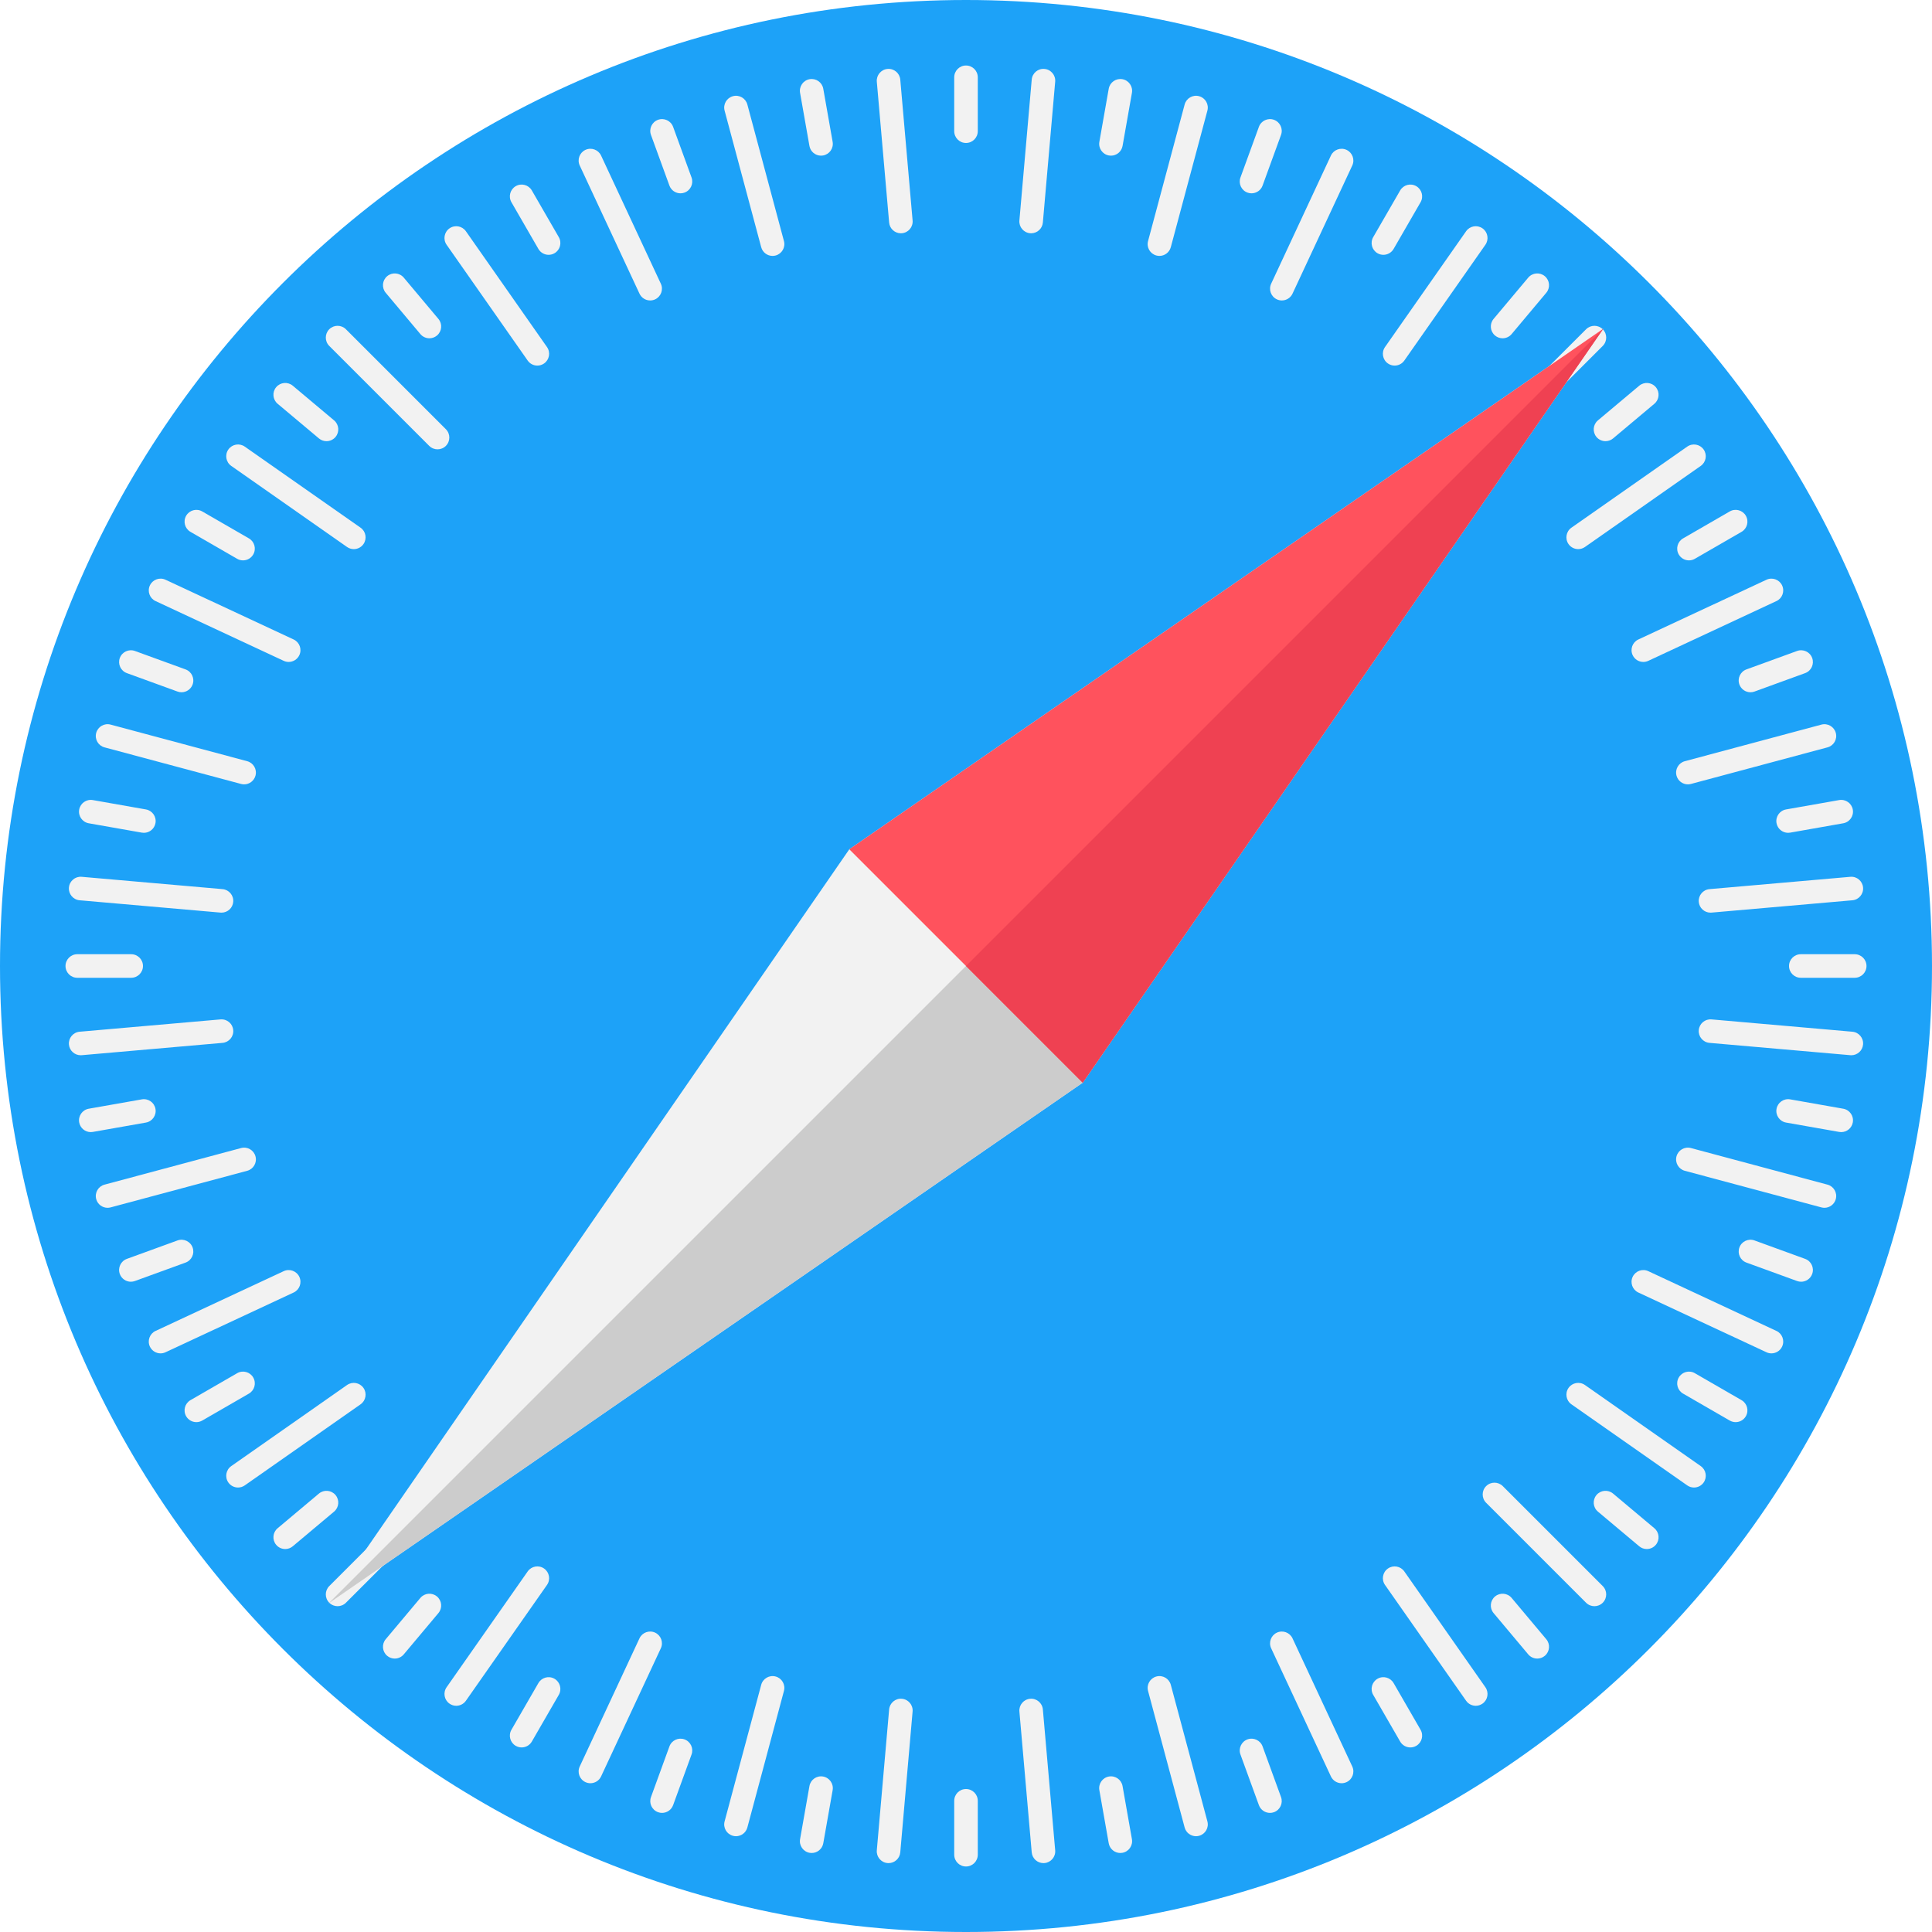
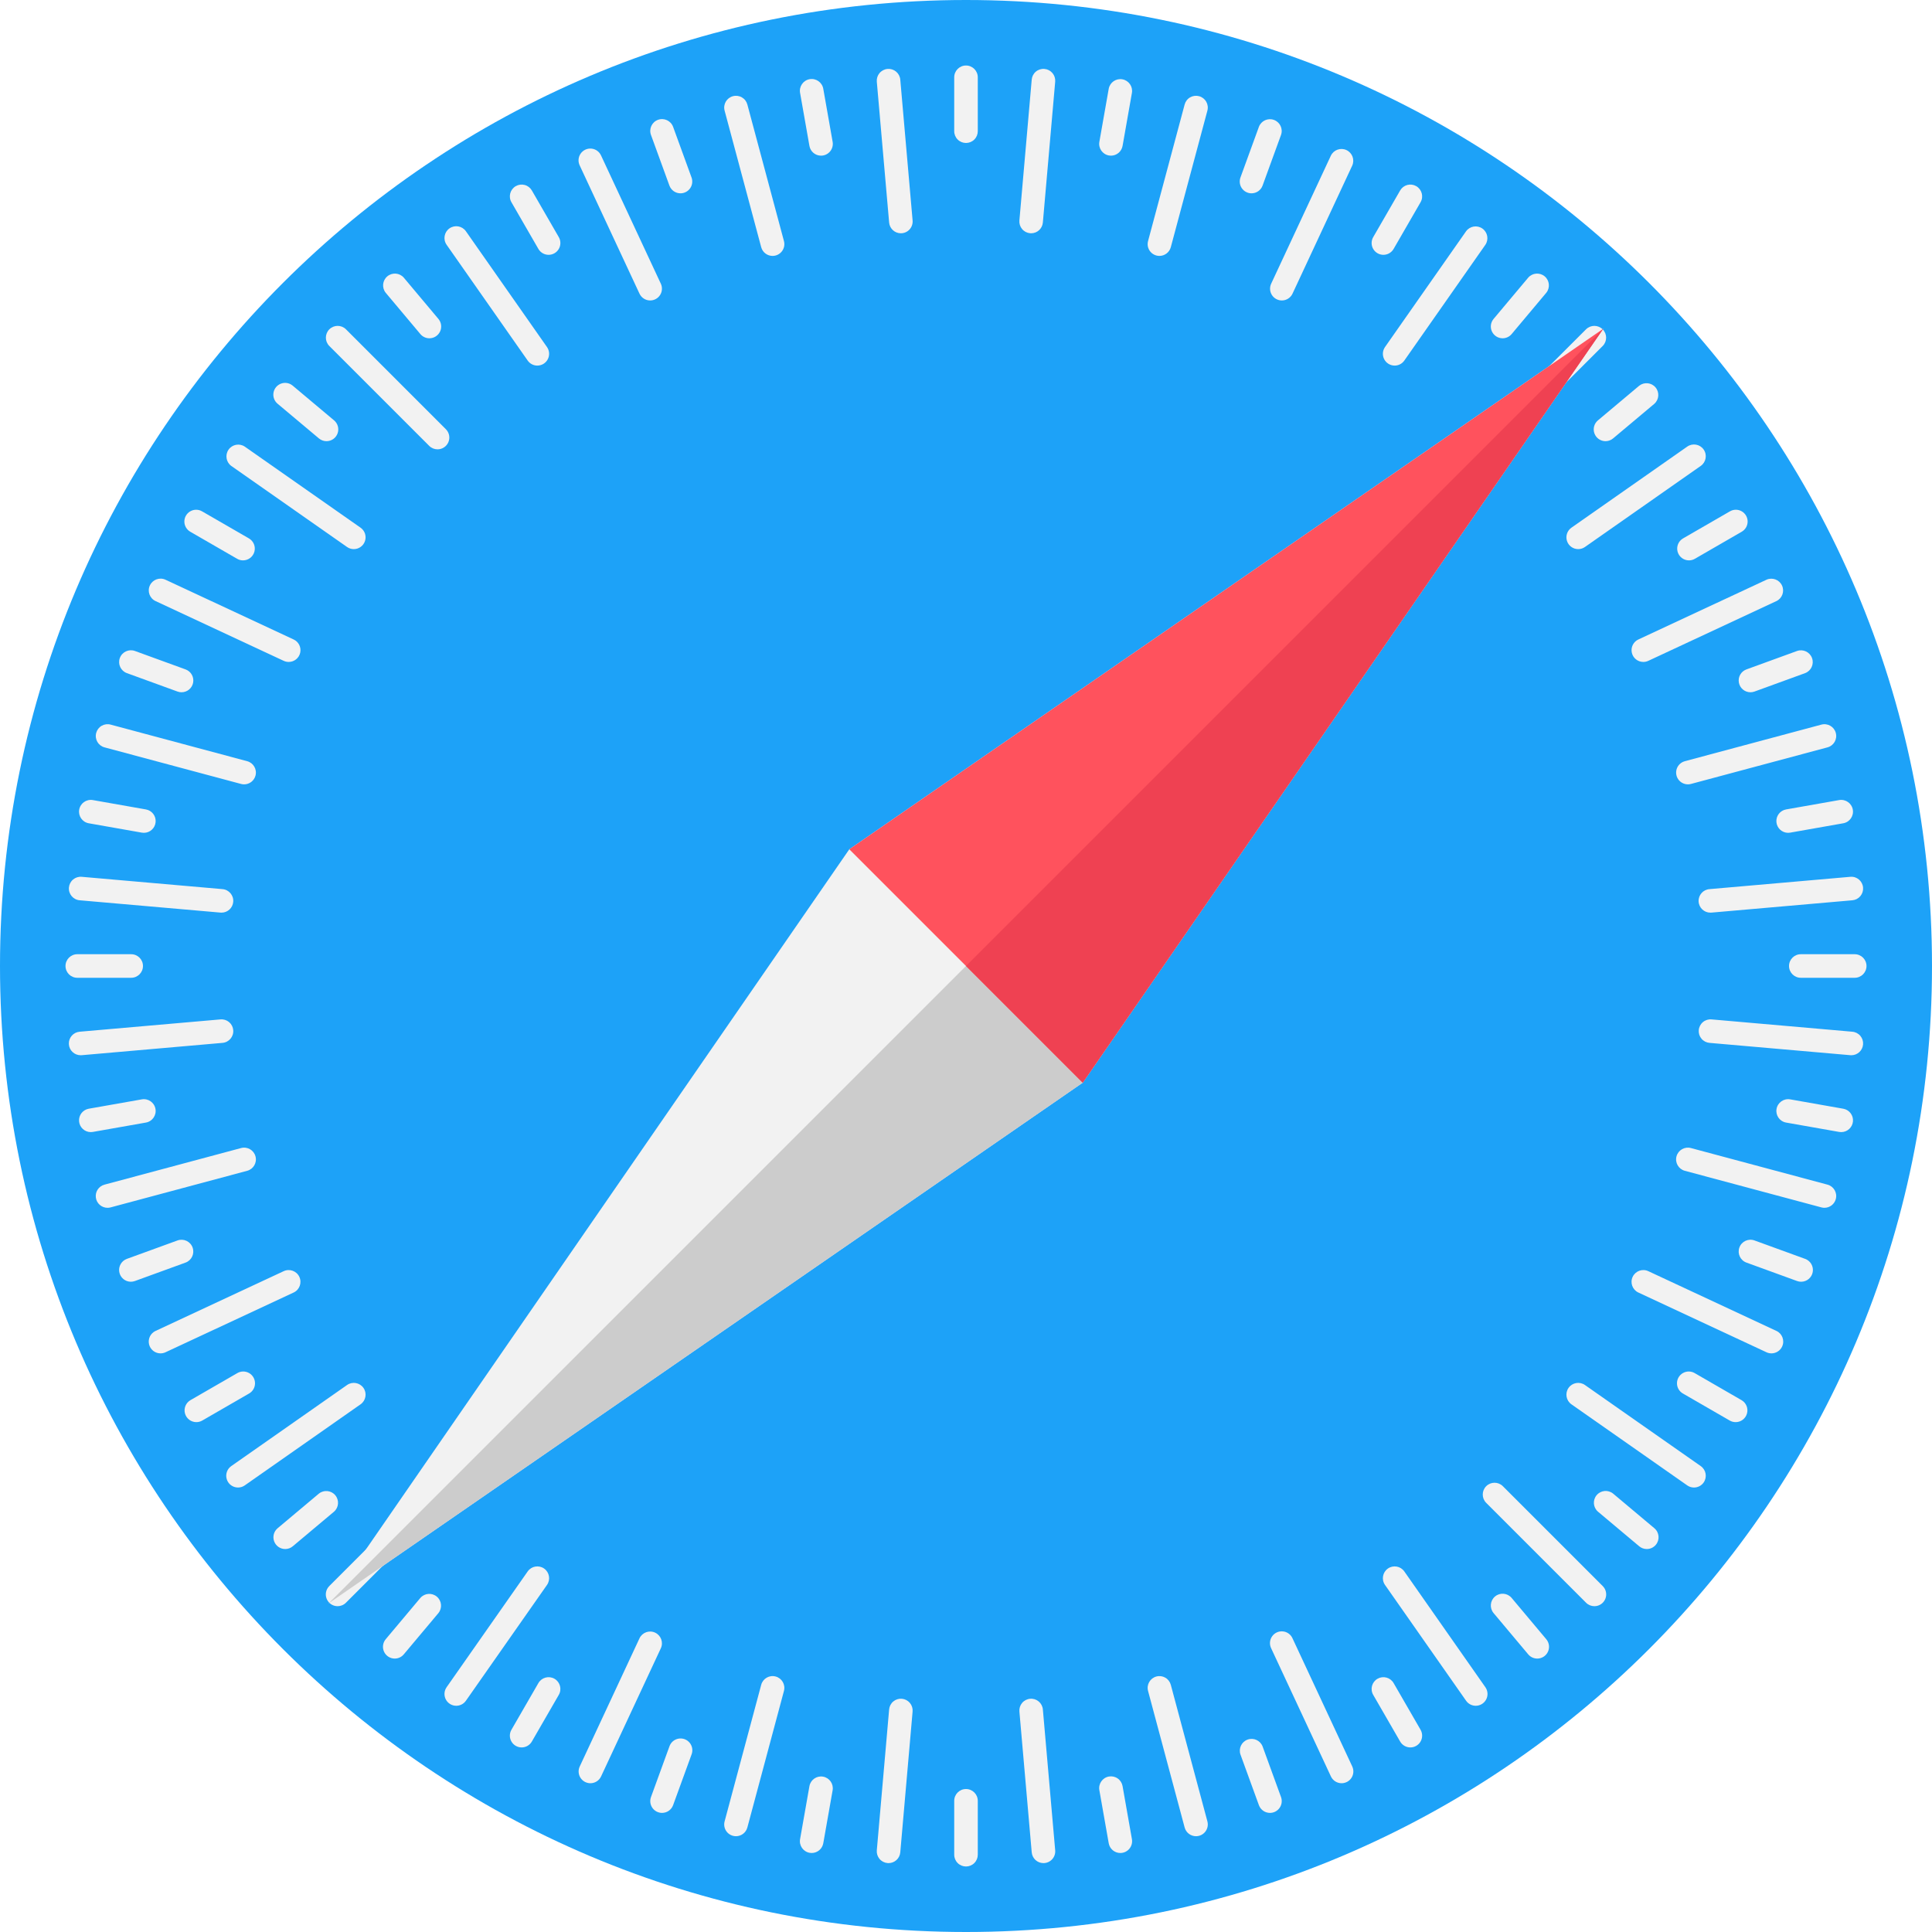
- <svg xmlns="http://www.w3.org/2000/svg" version="1.1" id="Capa_1" x="0px" y="0px" viewBox="0 0 512 512" style="enable-background:new 0 0 512 512;" xml:space="preserve">
-   <circle style="fill:#1DA2F8;" cx="256" cy="256" r="256" />
-   <g>
-     <path style="fill:#F2F2F2;" d="M256,37.89c-1.724,0-3.122-1.398-3.122-3.122V20.482c0-1.724,1.398-3.122,3.122-3.122   s3.122,1.398,3.122,3.122v14.286C259.122,36.492,257.724,37.89,256,37.89z" />
-     <path style="fill:#F2F2F2;" d="M256,494.64c-1.724,0-3.122-1.398-3.122-3.122v-14.286c0-1.724,1.398-3.122,3.122-3.122   s3.122,1.398,3.122,3.122v14.286C259.122,493.242,257.724,494.64,256,494.64z" />
-     <path style="fill:#F2F2F2;" d="M217.58,41.252c-1.488,0-2.805-1.066-3.072-2.581l-2.481-14.069   c-0.299-1.698,0.835-3.318,2.532-3.616c1.703-0.296,3.319,0.835,3.617,2.533l2.481,14.069c0.299,1.698-0.835,3.318-2.532,3.616   C217.941,41.235,217.76,41.252,217.58,41.252z" />
-     <path style="fill:#F2F2F2;" d="M296.894,491.063c-1.488,0-2.805-1.066-3.072-2.581l-2.481-14.069   c-0.299-1.698,0.835-3.318,2.532-3.616c1.703-0.3,3.319,0.834,3.617,2.533l2.481,14.068c0.299,1.698-0.835,3.318-2.532,3.616   C297.255,491.047,297.074,491.063,296.894,491.063z" />
-     <path style="fill:#F2F2F2;" d="M180.334,51.232c-1.275,0-2.472-0.788-2.933-2.055l-4.887-13.424   c-0.588-1.621,0.247-3.412,1.867-4.002c1.615-0.587,3.412,0.245,4,1.866l4.886,13.424c0.59,1.621-0.246,3.412-1.866,4.002   C181.049,51.171,180.689,51.232,180.334,51.232z" />
-     <path style="fill:#F2F2F2;" d="M336.552,480.437c-1.275,0-2.472-0.788-2.933-2.055l-4.886-13.424   c-0.59-1.621,0.246-3.412,1.866-4.002c1.615-0.589,3.412,0.245,4,1.866l4.887,13.424c0.588,1.621-0.247,3.412-1.867,4.002   C337.267,480.376,336.907,480.437,336.552,480.437z" />
-     <path style="fill:#F2F2F2;" d="M145.387,67.53c-1.079,0-2.128-0.56-2.707-1.562l-7.143-12.372   c-0.861-1.493-0.351-3.402,1.143-4.264c1.491-0.866,3.402-0.351,4.265,1.142l7.143,12.372c0.861,1.493,0.351,3.402-1.143,4.264   C146.455,67.395,145.917,67.53,145.387,67.53z" />
-     <path style="fill:#F2F2F2;" d="M373.762,463.087c-1.079,0-2.128-0.56-2.707-1.562l-7.143-12.372   c-0.861-1.493-0.351-3.402,1.143-4.264c1.491-0.866,3.401-0.351,4.265,1.142l7.143,12.372c0.861,1.493,0.351,3.402-1.143,4.264   C374.83,462.952,374.292,463.087,373.762,463.087z" />
-     <path style="fill:#F2F2F2;" d="M113.796,89.648c-0.89,0-1.776-0.379-2.393-1.115L102.22,77.59c-1.109-1.321-0.936-3.29,0.386-4.399   c1.319-1.107,3.289-0.936,4.398,0.385l9.183,10.943c1.109,1.321,0.936,3.29-0.386,4.399   C115.217,89.409,114.505,89.648,113.796,89.648z" />
-     <path style="fill:#F2F2F2;" d="M407.389,439.539c-0.89,0-1.776-0.379-2.393-1.115l-9.182-10.943   c-1.109-1.321-0.936-3.29,0.386-4.399c1.319-1.105,3.289-0.936,4.398,0.385l9.181,10.943c1.109,1.321,0.936,3.29-0.386,4.399   C408.81,439.3,408.097,439.539,407.389,439.539z" />
-     <path style="fill:#F2F2F2;" d="M86.525,116.917c-0.708,0-1.421-0.239-2.004-0.73l-10.943-9.183   c-1.322-1.109-1.494-3.077-0.386-4.399c1.109-1.322,3.079-1.492,4.398-0.385l10.943,9.183c1.322,1.109,1.494,3.077,0.386,4.399   C88.301,116.537,87.415,116.917,86.525,116.917z" />
-     <path style="fill:#F2F2F2;" d="M436.415,410.51c-0.708,0-1.421-0.239-2.006-0.73l-10.942-9.183   c-1.32-1.109-1.492-3.077-0.385-4.399c1.109-1.322,3.077-1.492,4.399-0.385l10.942,9.183c1.32,1.109,1.492,3.077,0.385,4.399   C438.19,410.131,437.305,410.51,436.415,410.51z" />
-     <path style="fill:#F2F2F2;" d="M64.404,148.506c-0.529,0-1.066-0.135-1.558-0.419l-12.372-7.143   c-1.494-0.862-2.004-2.771-1.143-4.264c0.863-1.492,2.767-2.007,4.265-1.142l12.372,7.143c1.494,0.862,2.004,2.771,1.143,4.264   C66.533,147.946,65.484,148.506,64.404,148.506z" />
-     <path style="fill:#F2F2F2;" d="M459.961,376.881c-0.529,0-1.067-0.135-1.558-0.419l-12.371-7.143   c-1.494-0.862-2.004-2.771-1.143-4.264s2.771-2.009,4.265-1.142l12.371,7.143c1.494,0.862,2.004,2.771,1.143,4.264   C462.088,376.321,461.04,376.881,459.961,376.881z" />
-     <path style="fill:#F2F2F2;" d="M48.11,183.457c-0.355,0-0.715-0.061-1.067-0.189l-13.425-4.886   c-1.621-0.59-2.456-2.381-1.866-4.002c0.588-1.621,2.384-2.453,4-1.866l13.425,4.886c1.621,0.59,2.456,2.381,1.866,4.002   C50.582,182.669,49.385,183.457,48.11,183.457z" />
-     <path style="fill:#F2F2F2;" d="M477.315,339.674c-0.355,0-0.715-0.061-1.069-0.189l-13.424-4.886   c-1.619-0.59-2.454-2.381-1.864-4.002c0.588-1.621,2.379-2.452,4.002-1.866l13.424,4.886c1.619,0.59,2.454,2.381,1.864,4.002   C479.787,338.888,478.588,339.674,477.315,339.674z" />
-     <path style="fill:#F2F2F2;" d="M38.131,220.706c-0.18,0-0.362-0.016-0.545-0.048l-14.069-2.481c-1.698-0.3-2.831-1.919-2.532-3.616   c0.299-1.697,1.911-2.83,3.617-2.533l14.069,2.481c1.698,0.3,2.831,1.919,2.532,3.616C40.936,219.64,39.619,220.706,38.131,220.706   z" />
-     <path style="fill:#F2F2F2;" d="M487.942,300.02c-0.18,0-0.362-0.016-0.545-0.048l-14.068-2.481c-1.698-0.3-2.831-1.919-2.532-3.616   s1.909-2.83,3.617-2.533l14.069,2.481c1.698,0.3,2.831,1.919,2.532,3.616C490.748,298.954,489.43,300.02,487.942,300.02z" />
-     <path style="fill:#F2F2F2;" d="M34.767,259.122H20.482c-1.724,0-3.122-1.398-3.122-3.122s1.398-3.122,3.122-3.122h14.285   c1.724,0,3.122,1.398,3.122,3.122S36.491,259.122,34.767,259.122z" />
-     <path style="fill:#F2F2F2;" d="M491.519,259.122h-14.287c-1.724,0-3.122-1.398-3.122-3.122s1.398-3.122,3.122-3.122h14.287   c1.724,0,3.122,1.398,3.122,3.122C494.641,257.724,493.243,259.122,491.519,259.122z" />
-     <path style="fill:#F2F2F2;" d="M24.057,300.02c-1.488,0-2.805-1.066-3.072-2.581c-0.299-1.697,0.834-3.318,2.532-3.616   l14.069-2.481c1.704-0.297,3.319,0.834,3.617,2.533c0.299,1.697-0.834,3.318-2.532,3.616l-14.069,2.481   C24.418,300.004,24.236,300.02,24.057,300.02z" />
-     <path style="fill:#F2F2F2;" d="M473.867,220.706c-1.488,0-2.805-1.066-3.072-2.581c-0.299-1.697,0.834-3.318,2.532-3.616   l14.069-2.481c1.701-0.297,3.319,0.834,3.617,2.533c0.299,1.697-0.834,3.318-2.532,3.616l-14.068,2.481   C474.229,220.69,474.047,220.706,473.867,220.706z" />
-     <path style="fill:#F2F2F2;" d="M34.684,339.674c-1.275,0-2.472-0.788-2.933-2.055c-0.59-1.621,0.246-3.412,1.866-4.002   l13.425-4.886c1.615-0.587,3.412,0.246,4,1.866c0.59,1.621-0.246,3.412-1.866,4.002l-13.425,4.886   C35.4,339.614,35.04,339.674,34.684,339.674z" />
-     <path style="fill:#F2F2F2;" d="M463.891,183.457c-1.275,0-2.472-0.788-2.933-2.055c-0.59-1.621,0.246-3.412,1.864-4.002   l13.424-4.886c1.624-0.587,3.413,0.246,4.002,1.866c0.59,1.621-0.246,3.412-1.864,4.002l-13.424,4.886   C464.605,183.396,464.246,183.457,463.891,183.457z" />
-     <path style="fill:#F2F2F2;" d="M52.038,376.881c-1.079,0-2.128-0.56-2.707-1.562c-0.861-1.493-0.351-3.402,1.143-4.264   l12.372-7.143c1.495-0.866,3.401-0.351,4.265,1.142c0.861,1.493,0.351,3.402-1.143,4.264l-12.372,7.143   C53.104,376.746,52.568,376.881,52.038,376.881z" />
-     <path style="fill:#F2F2F2;" d="M447.597,148.506c-1.079,0-2.128-0.56-2.707-1.562c-0.861-1.493-0.351-3.402,1.143-4.264   l12.371-7.143c1.491-0.865,3.401-0.35,4.265,1.142c0.861,1.493,0.351,3.402-1.143,4.264l-12.371,7.143   C448.664,148.371,448.125,148.506,447.597,148.506z" />
-     <path style="fill:#F2F2F2;" d="M75.584,410.51c-0.89,0-1.776-0.379-2.393-1.115c-1.109-1.321-0.936-3.29,0.386-4.399l10.943-9.183   c1.319-1.107,3.289-0.936,4.398,0.385s0.936,3.29-0.386,4.399l-10.943,9.183C77.005,410.271,76.293,410.51,75.584,410.51z" />
-     <path style="fill:#F2F2F2;" d="M425.476,116.917c-0.89,0-1.776-0.379-2.393-1.115c-1.109-1.321-0.936-3.289,0.385-4.399   l10.942-9.183c1.322-1.107,3.291-0.936,4.399,0.385c1.109,1.321,0.936,3.289-0.385,4.399l-10.942,9.183   C426.896,116.677,426.185,116.917,425.476,116.917z" />
-     <path style="fill:#F2F2F2;" d="M104.61,439.539c-0.708,0-1.421-0.239-2.004-0.73c-1.322-1.109-1.494-3.077-0.386-4.399   l9.183-10.943c1.11-1.321,3.08-1.492,4.398-0.385c1.322,1.109,1.494,3.077,0.386,4.399l-9.183,10.943   C106.386,439.16,105.5,439.539,104.61,439.539z" />
-     <path style="fill:#F2F2F2;" d="M398.204,89.648c-0.708,0-1.421-0.239-2.004-0.73c-1.322-1.109-1.494-3.077-0.386-4.399   l9.182-10.943c1.109-1.321,3.08-1.492,4.398-0.385c1.322,1.109,1.494,3.078,0.386,4.399l-9.181,10.943   C399.981,89.269,399.095,89.648,398.204,89.648z" />
-     <path style="fill:#F2F2F2;" d="M138.238,463.087c-0.529,0-1.066-0.135-1.558-0.419c-1.494-0.862-2.004-2.771-1.143-4.264   l7.143-12.372c0.863-1.493,2.767-2.008,4.265-1.142c1.494,0.862,2.004,2.771,1.143,4.264l-7.143,12.372   C140.366,462.527,139.317,463.087,138.238,463.087z" />
-     <path style="fill:#F2F2F2;" d="M366.613,67.53c-0.529,0-1.066-0.135-1.558-0.419c-1.494-0.862-2.004-2.771-1.143-4.264   l7.143-12.372c0.863-1.493,2.767-2.009,4.265-1.142c1.494,0.862,2.004,2.771,1.143,4.264l-7.143,12.372   C368.741,66.97,367.692,67.53,366.613,67.53z" />
-     <path style="fill:#F2F2F2;" d="M175.449,480.437c-0.355,0-0.715-0.061-1.067-0.189c-1.621-0.59-2.456-2.381-1.867-4.002   l4.887-13.424c0.59-1.622,2.382-2.456,4-1.866c1.621,0.59,2.456,2.381,1.866,4.002l-4.886,13.424   C177.921,479.65,176.723,480.437,175.449,480.437z" />
-     <path style="fill:#F2F2F2;" d="M331.666,51.232c-0.355,0-0.715-0.061-1.067-0.189c-1.621-0.59-2.456-2.381-1.866-4.002   l4.886-13.424c0.588-1.622,2.384-2.453,4-1.866c1.621,0.59,2.456,2.381,1.867,4.002l-4.887,13.424   C334.14,50.445,332.941,51.232,331.666,51.232z" />
-     <path style="fill:#F2F2F2;" d="M215.106,491.063c-0.18,0-0.362-0.016-0.545-0.048c-1.697-0.3-2.831-1.918-2.532-3.616l2.481-14.068   c0.299-1.698,1.911-2.832,3.617-2.533c1.697,0.3,2.831,1.918,2.532,3.616l-2.481,14.069   C217.91,489.996,216.594,491.063,215.106,491.063z" />
-     <path style="fill:#F2F2F2;" d="M294.42,41.252c-0.18,0-0.362-0.016-0.545-0.048c-1.697-0.3-2.831-1.918-2.532-3.616l2.481-14.069   c0.299-1.697,1.911-2.827,3.617-2.533c1.697,0.3,2.831,1.918,2.532,3.616l-2.481,14.069   C297.224,40.185,295.908,41.252,294.42,41.252z" />
-     <path style="fill:#F2F2F2;" d="M238.735,61.821c-1.602,0-2.965-1.225-3.106-2.849l-3.265-37.321   c-0.15-1.718,1.12-3.232,2.838-3.382c1.72-0.157,3.232,1.121,3.381,2.838l3.265,37.321c0.15,1.718-1.12,3.232-2.838,3.382   C238.918,61.817,238.825,61.821,238.735,61.821z" />
-     <path style="fill:#F2F2F2;" d="M276.523,493.744c-1.602,0-2.965-1.225-3.106-2.849l-3.265-37.321   c-0.15-1.718,1.12-3.232,2.838-3.382c1.73-0.157,3.23,1.121,3.381,2.838l3.265,37.321c0.15,1.718-1.12,3.232-2.838,3.382   C276.706,493.739,276.613,493.744,276.523,493.744z" />
-     <path style="fill:#F2F2F2;" d="M204.738,67.817c-1.379,0-2.64-0.92-3.013-2.314l-9.697-36.187   c-0.446-1.666,0.541-3.377,2.207-3.823c1.665-0.455,3.378,0.542,3.823,2.207l9.697,36.187c0.446,1.666-0.541,3.377-2.207,3.823   C205.278,67.783,205.005,67.817,204.738,67.817z" />
-     <path style="fill:#F2F2F2;" d="M316.955,486.615c-1.379,0-2.64-0.92-3.013-2.314l-9.696-36.187   c-0.446-1.666,0.541-3.377,2.207-3.823c1.671-0.452,3.376,0.542,3.823,2.207l9.696,36.187c0.446,1.666-0.541,3.377-2.207,3.823   C317.492,486.581,317.222,486.615,316.955,486.615z" />
-     <path style="fill:#F2F2F2;" d="M172.301,79.624c-1.176,0-2.302-0.668-2.831-1.803l-15.833-33.954   c-0.728-1.562-0.053-3.42,1.509-4.148c1.561-0.728,3.422-0.053,4.149,1.51l15.833,33.954c0.728,1.562,0.053,3.42-1.509,4.148   C173.193,79.53,172.743,79.624,172.301,79.624z" />
-     <path style="fill:#F2F2F2;" d="M355.536,472.574c-1.176,0-2.302-0.668-2.831-1.803l-15.832-33.954   c-0.728-1.562-0.053-3.42,1.509-4.148s3.422-0.052,4.149,1.51l15.832,33.954c0.728,1.562,0.053,3.42-1.509,4.148   C356.427,472.48,355.978,472.574,355.536,472.574z" />
-     <path style="fill:#F2F2F2;" d="M142.404,96.885c-0.984,0-1.953-0.464-2.561-1.331l-21.489-30.689   c-0.987-1.413-0.645-3.359,0.767-4.348c1.418-0.991,3.361-0.644,4.349,0.767l21.489,30.689c0.987,1.413,0.645,3.359-0.767,4.348   C143.646,96.702,143.021,96.885,142.404,96.885z" />
-     <path style="fill:#F2F2F2;" d="M391.091,452.047c-0.984,0-1.953-0.464-2.561-1.331l-21.488-30.689   c-0.987-1.413-0.645-3.359,0.767-4.348c1.418-0.991,3.361-0.644,4.349,0.767l21.487,30.689c0.987,1.413,0.645,3.359-0.767,4.348   C392.333,451.864,391.707,452.047,391.091,452.047z" />
-     <path style="fill:#F2F2F2;" d="M115.954,119.077c-0.798,0-1.598-0.305-2.207-0.914L87.256,91.671c-1.219-1.218-1.219-3.196,0-4.415   s3.195-1.219,4.415,0l26.491,26.491c1.219,1.218,1.219,3.196,0,4.415C117.552,118.771,116.754,119.077,115.954,119.077z" />
-     <path style="fill:#F2F2F2;" d="M422.537,425.658c-0.798,0-1.598-0.305-2.207-0.914l-26.491-26.491   c-1.219-1.218-1.219-3.196,0-4.415s3.195-1.219,4.415,0l26.491,26.491c1.219,1.218,1.219,3.196,0,4.415   C424.135,425.353,423.336,425.658,422.537,425.658z" />
-     <path style="fill:#F2F2F2;" d="M93.76,145.523c-0.618,0-1.242-0.183-1.788-0.565L61.284,123.47   c-1.412-0.988-1.754-2.935-0.767-4.348c0.991-1.413,2.934-1.756,4.349-0.767l30.688,21.487c1.412,0.988,1.754,2.935,0.767,4.348   C95.713,145.058,94.744,145.523,93.76,145.523z" />
-     <path style="fill:#F2F2F2;" d="M448.923,394.21c-0.618,0-1.242-0.183-1.788-0.565l-30.689-21.487   c-1.412-0.988-1.754-2.935-0.767-4.348c0.991-1.411,2.933-1.756,4.349-0.767l30.689,21.488c1.412,0.988,1.754,2.935,0.767,4.348   C450.876,393.745,449.907,394.21,448.923,394.21z" />
-     <path style="fill:#F2F2F2;" d="M76.5,175.421c-0.442,0-0.89-0.094-1.317-0.294L41.23,159.295c-1.564-0.728-2.239-2.586-1.511-4.148   c0.728-1.562,2.587-2.237,4.148-1.51l33.954,15.832c1.564,0.728,2.239,2.586,1.511,4.148   C78.802,174.753,77.676,175.421,76.5,175.421z" />
-     <path style="fill:#F2F2F2;" d="M469.45,358.657c-0.442,0-0.891-0.094-1.319-0.294l-33.953-15.832   c-1.562-0.728-2.238-2.586-1.509-4.148s2.588-2.238,4.149-1.51l33.953,15.832c1.562,0.728,2.238,2.586,1.509,4.148   C471.752,357.989,470.625,358.657,469.45,358.657z" />
-     <path style="fill:#F2F2F2;" d="M64.696,207.863c-0.266,0-0.538-0.034-0.81-0.108l-36.188-9.696   c-1.667-0.446-2.654-2.158-2.207-3.823c0.445-1.665,2.154-2.658,3.823-2.207l36.188,9.696c1.667,0.446,2.654,2.158,2.207,3.823   C67.335,206.942,66.073,207.863,64.696,207.863z" />
-     <path style="fill:#F2F2F2;" d="M483.494,320.079c-0.266,0-0.538-0.034-0.81-0.108l-36.188-9.697   c-1.667-0.446-2.654-2.158-2.207-3.823c0.445-1.665,2.154-2.656,3.823-2.207l36.188,9.697c1.667,0.446,2.654,2.158,2.207,3.823   C486.135,319.16,484.872,320.079,483.494,320.079z" />
-     <path style="fill:#F2F2F2;" d="M58.701,241.86c-0.092,0-0.183-0.004-0.276-0.013l-37.321-3.265   c-1.717-0.15-2.987-1.663-2.837-3.382c0.149-1.718,1.668-2.993,3.382-2.838l37.321,3.265c1.717,0.15,2.987,1.663,2.837,3.382   C61.667,240.635,60.304,241.86,58.701,241.86z" />
-     <path style="fill:#F2F2F2;" d="M490.626,279.649c-0.09,0-0.183-0.004-0.275-0.013l-37.322-3.265   c-1.718-0.15-2.989-1.663-2.838-3.382c0.15-1.717,1.651-2.989,3.381-2.838l37.322,3.265c1.718,0.15,2.989,1.663,2.838,3.382   C493.59,278.425,492.227,279.649,490.626,279.649z" />
-     <path style="fill:#F2F2F2;" d="M21.375,279.649c-1.602,0-2.965-1.225-3.106-2.849c-0.15-1.718,1.12-3.232,2.837-3.382l37.321-3.265   c1.745-0.15,3.233,1.122,3.382,2.838c0.15,1.718-1.12,3.232-2.837,3.382l-37.321,3.265   C21.558,279.645,21.465,279.649,21.375,279.649z" />
-     <path style="fill:#F2F2F2;" d="M453.298,241.86c-1.602,0-2.965-1.225-3.106-2.849c-0.15-1.718,1.12-3.232,2.838-3.382l37.322-3.265   c1.728-0.162,3.23,1.122,3.381,2.838c0.15,1.718-1.12,3.232-2.838,3.382l-37.322,3.265   C453.48,241.856,453.387,241.86,453.298,241.86z" />
-     <path style="fill:#F2F2F2;" d="M28.505,320.079c-1.379,0-2.64-0.919-3.013-2.314c-0.446-1.666,0.541-3.377,2.207-3.823   l36.188-9.697c1.661-0.453,3.376,0.542,3.823,2.207c0.446,1.666-0.541,3.377-2.207,3.823l-36.188,9.697   C29.045,320.045,28.771,320.079,28.505,320.079z" />
-     <path style="fill:#F2F2F2;" d="M447.304,207.863c-1.379,0-2.64-0.92-3.013-2.314c-0.446-1.666,0.541-3.377,2.207-3.823   l36.188-9.696c1.664-0.451,3.376,0.542,3.823,2.207c0.446,1.666-0.541,3.377-2.207,3.823l-36.188,9.696   C447.843,207.828,447.571,207.863,447.304,207.863z" />
-     <path style="fill:#F2F2F2;" d="M42.549,358.657c-1.176,0-2.302-0.668-2.831-1.804c-0.728-1.562-0.053-3.42,1.511-4.148   l33.954-15.832c1.555-0.728,3.419-0.052,4.148,1.51c0.729,1.562,0.053,3.42-1.511,4.148l-33.954,15.832   C43.441,358.562,42.991,358.657,42.549,358.657z" />
-     <path style="fill:#F2F2F2;" d="M435.5,175.421c-1.176,0-2.302-0.668-2.831-1.803c-0.728-1.562-0.053-3.42,1.509-4.148   l33.953-15.832c1.562-0.727,3.421-0.052,4.149,1.51s0.053,3.42-1.509,4.148l-33.953,15.832   C436.392,175.327,435.943,175.421,435.5,175.421z" />
-     <path style="fill:#F2F2F2;" d="M63.078,394.21c-0.984,0-1.953-0.464-2.561-1.331c-0.987-1.413-0.645-3.359,0.767-4.348   l30.688-21.488c1.418-0.991,3.361-0.644,4.349,0.767c0.987,1.413,0.645,3.359-0.767,4.348l-30.688,21.487   C64.321,394.026,63.696,394.21,63.078,394.21z" />
-     <path style="fill:#F2F2F2;" d="M418.239,145.523c-0.984,0-1.953-0.464-2.561-1.331c-0.987-1.413-0.645-3.359,0.767-4.348   l30.689-21.487c1.418-0.991,3.359-0.644,4.349,0.767c0.987,1.413,0.645,3.359-0.767,4.348l-30.689,21.487   C419.482,145.339,418.857,145.523,418.239,145.523z" />
-     <path style="fill:#F2F2F2;" d="M89.464,425.658c-0.798,0-1.598-0.305-2.207-0.914c-1.219-1.218-1.219-3.196,0-4.415l26.491-26.491   c1.219-1.219,3.195-1.219,4.415,0c1.219,1.218,1.219,3.196,0,4.415l-26.491,26.491C91.062,425.353,90.262,425.658,89.464,425.658z" />
-     <path style="fill:#F2F2F2;" d="M396.047,119.077c-0.798,0-1.598-0.305-2.207-0.914c-1.219-1.218-1.219-3.196,0-4.415l26.491-26.491   c1.219-1.219,3.195-1.219,4.415,0c1.219,1.218,1.219,3.196,0,4.415l-26.491,26.491   C397.643,118.771,396.845,119.077,396.047,119.077z" />
-     <path style="fill:#F2F2F2;" d="M120.909,452.047c-0.618,0-1.242-0.183-1.788-0.565c-1.412-0.988-1.754-2.935-0.767-4.348   l21.489-30.689c0.991-1.411,2.934-1.756,4.349-0.767c1.412,0.988,1.754,2.935,0.767,4.348l-21.489,30.689   C122.861,451.583,121.894,452.047,120.909,452.047z" />
-     <path style="fill:#F2F2F2;" d="M369.596,96.885c-0.618,0-1.242-0.183-1.788-0.565c-1.412-0.988-1.754-2.935-0.767-4.348   l21.488-30.689c0.99-1.413,2.936-1.756,4.349-0.767c1.412,0.988,1.754,2.935,0.767,4.348l-21.487,30.689   C371.549,96.421,370.581,96.885,369.596,96.885z" />
-     <path style="fill:#F2F2F2;" d="M156.464,472.574c-0.442,0-0.891-0.094-1.319-0.294c-1.562-0.728-2.238-2.586-1.509-4.148   l15.833-33.954c0.727-1.562,2.588-2.238,4.149-1.51c1.562,0.728,2.238,2.586,1.509,4.148l-15.833,33.954   C158.766,471.906,157.64,472.574,156.464,472.574z" />
-     <path style="fill:#F2F2F2;" d="M339.701,79.624c-0.442,0-0.891-0.094-1.319-0.294c-1.562-0.728-2.238-2.586-1.509-4.148   l15.832-33.954c0.727-1.563,2.588-2.238,4.149-1.51c1.562,0.728,2.238,2.586,1.509,4.148L342.531,77.82   C342.001,78.957,340.875,79.624,339.701,79.624z" />
-     <path style="fill:#F2F2F2;" d="M195.045,486.615c-0.266,0-0.539-0.034-0.81-0.108c-1.667-0.446-2.654-2.158-2.207-3.823   l9.697-36.187c0.446-1.663,2.16-2.658,3.823-2.207c1.667,0.446,2.654,2.158,2.207,3.823l-9.697,36.187   C197.685,485.696,196.423,486.615,195.045,486.615z" />
-     <path style="fill:#F2F2F2;" d="M307.263,67.817c-0.266,0-0.538-0.034-0.81-0.108c-1.667-0.446-2.654-2.158-2.207-3.823   l9.696-36.187c0.446-1.665,2.151-2.661,3.823-2.207c1.667,0.446,2.654,2.158,2.207,3.823l-9.696,36.187   C309.903,66.896,308.641,67.817,307.263,67.817z" />
-     <path style="fill:#F2F2F2;" d="M235.476,493.744c-0.09,0-0.183-0.004-0.275-0.013c-1.718-0.15-2.989-1.664-2.838-3.382   l3.265-37.321c0.149-1.717,1.663-2.995,3.381-2.838c1.718,0.15,2.989,1.663,2.838,3.382l-3.265,37.321   C238.44,492.519,237.078,493.744,235.476,493.744z" />
-     <path style="fill:#F2F2F2;" d="M273.264,61.821c-0.09,0-0.183-0.004-0.275-0.013c-1.718-0.15-2.989-1.663-2.838-3.382l3.265-37.321   c0.149-1.717,1.647-2.996,3.381-2.838c1.718,0.15,2.989,1.663,2.838,3.382L276.37,58.97   C276.229,60.597,274.867,61.821,273.264,61.821z" />
-     <polygon style="fill:#F2F2F2;" points="286.928,286.928 424.877,87.123 225.072,225.072 87.123,424.877  " />
-   </g>
-   <polygon style="fill:#CCCCCC;" points="286.928,286.928 424.877,87.123 87.123,424.877 " />
-   <polygon style="fill:#FF525D;" points="286.928,286.928 424.877,87.123 225.072,225.072 " />
-   <polygon style="fill:#EF4152;" points="286.928,286.928 424.877,87.123 256,256 " />
-   <g>
- </g>
-   <g>
- </g>
-   <g>
- </g>
-   <g>
- </g>
-   <g>
- </g>
-   <g>
- </g>
-   <g>
- </g>
-   <g>
- </g>
-   <g>
- </g>
-   <g>
- </g>
-   <g>
- </g>
-   <g>
- </g>
-   <g>
- </g>
-   <g>
- </g>
-   <g>
- </g>
+ <svg xmlns="http://www.w3.org/2000/svg" xml:space="preserve" viewBox="0 0 512 512">
+   <circle cx="256" cy="256" r="256" style="fill:#1da2f8" />
+   <path d="M256 37.89a3.12 3.12 0 0 1-3.122-3.122V20.482a3.122 3.122 0 0 1 6.244 0v14.286A3.12 3.12 0 0 1 256 37.89M256 494.64a3.12 3.12 0 0 1-3.122-3.122v-14.286a3.122 3.122 0 0 1 6.244 0v14.286A3.12 3.12 0 0 1 256 494.64M217.58 41.252a3.12 3.12 0 0 1-3.072-2.581l-2.481-14.069a3.121 3.121 0 1 1 6.149-1.083l2.481 14.069a3.12 3.12 0 0 1-3.077 3.664M296.894 491.063a3.12 3.12 0 0 1-3.072-2.581l-2.481-14.069a3.12 3.12 0 0 1 2.532-3.616 3.12 3.12 0 0 1 3.617 2.533l2.481 14.068a3.12 3.12 0 0 1-3.077 3.665M180.334 51.232a3.12 3.12 0 0 1-2.933-2.055l-4.887-13.424a3.125 3.125 0 0 1 1.867-4.002 3.123 3.123 0 0 1 4 1.866l4.886 13.424a3.122 3.122 0 0 1-2.933 4.191M336.552 480.437a3.12 3.12 0 0 1-2.933-2.055l-4.886-13.424a3.122 3.122 0 0 1 5.866-2.136l4.887 13.424a3.125 3.125 0 0 1-2.934 4.191M145.387 67.53a3.12 3.12 0 0 1-2.707-1.562l-7.143-12.372a3.12 3.12 0 0 1 1.143-4.264 3.12 3.12 0 0 1 4.265 1.142l7.143 12.372a3.122 3.122 0 0 1-2.701 4.684M373.762 463.087a3.12 3.12 0 0 1-2.707-1.562l-7.143-12.372a3.12 3.12 0 0 1 1.143-4.264 3.12 3.12 0 0 1 4.265 1.142l7.143 12.372a3.122 3.122 0 0 1-2.701 4.684M113.796 89.648c-.89 0-1.776-.379-2.393-1.115L102.22 77.59a3.123 3.123 0 0 1 4.784-4.014l9.183 10.943a3.121 3.121 0 0 1-2.391 5.129M407.389 439.539c-.89 0-1.776-.379-2.393-1.115l-9.182-10.943a3.121 3.121 0 1 1 4.784-4.014l9.181 10.943a3.121 3.121 0 0 1-2.39 5.129M86.525 116.917a3.1 3.1 0 0 1-2.004-.73l-10.943-9.183a3.122 3.122 0 1 1 4.012-4.784l10.943 9.183a3.122 3.122 0 0 1-2.008 5.514M436.415 410.51a3.1 3.1 0 0 1-2.006-.73l-10.942-9.183a3.123 3.123 0 0 1 4.014-4.784l10.942 9.183a3.125 3.125 0 0 1 .385 4.399 3.12 3.12 0 0 1-2.393 1.115M64.404 148.506a3.1 3.1 0 0 1-1.558-.419l-12.372-7.143a3.122 3.122 0 1 1 3.122-5.406l12.372 7.143a3.122 3.122 0 0 1-1.564 5.825M459.961 376.881a3.1 3.1 0 0 1-1.558-.419l-12.371-7.143a3.122 3.122 0 1 1 3.122-5.406l12.371 7.143a3.122 3.122 0 0 1-1.564 5.825M48.11 183.457c-.355 0-.715-.061-1.067-.189l-13.425-4.886a3.122 3.122 0 0 1 2.134-5.868l13.425 4.886a3.122 3.122 0 0 1-1.067 6.057M477.315 339.674c-.355 0-.715-.061-1.069-.189l-13.424-4.886a3.122 3.122 0 0 1 2.138-5.868l13.424 4.886a3.122 3.122 0 0 1-1.069 6.057M38.131 220.706q-.27 0-.545-.048l-14.069-2.481a3.122 3.122 0 0 1 1.085-6.149l14.069 2.481a3.122 3.122 0 0 1-.54 6.197M487.942 300.02q-.27 0-.545-.048l-14.068-2.481a3.122 3.122 0 0 1 1.085-6.149l14.069 2.481a3.122 3.122 0 0 1-.541 6.197M34.767 259.122H20.482a3.122 3.122 0 0 1 0-6.244h14.285a3.122 3.122 0 0 1 0 6.244M491.519 259.122h-14.287a3.122 3.122 0 0 1 0-6.244h14.287a3.122 3.122 0 0 1 0 6.244M24.057 300.02a3.123 3.123 0 0 1-.54-6.197l14.069-2.481a3.121 3.121 0 1 1 1.085 6.149l-14.069 2.481a3 3 0 0 1-.545.048M473.867 220.706a3.123 3.123 0 0 1-.54-6.197l14.069-2.481a3.121 3.121 0 1 1 1.085 6.149l-14.068 2.481a3 3 0 0 1-.546.048M34.684 339.674a3.123 3.123 0 0 1-1.067-6.057l13.425-4.886a3.122 3.122 0 0 1 2.134 5.868l-13.425 4.886a3.1 3.1 0 0 1-1.067.189M463.891 183.457a3.123 3.123 0 0 1-1.069-6.057l13.424-4.886a3.123 3.123 0 0 1 2.138 5.868l-13.424 4.886a3.1 3.1 0 0 1-1.069.189M52.038 376.881a3.122 3.122 0 0 1-1.564-5.826l12.372-7.143a3.122 3.122 0 1 1 3.122 5.406l-12.372 7.143a3.1 3.1 0 0 1-1.558.42M447.597 148.506a3.122 3.122 0 0 1-1.564-5.826l12.371-7.143a3.122 3.122 0 1 1 3.122 5.406l-12.371 7.143a3.1 3.1 0 0 1-1.558.42M75.584 410.51a3.121 3.121 0 0 1-2.007-5.514l10.943-9.183a3.123 3.123 0 0 1 4.012 4.784l-10.943 9.183a3.1 3.1 0 0 1-2.005.73M425.476 116.917a3.122 3.122 0 0 1-2.008-5.514l10.942-9.183a3.124 3.124 0 0 1 4.014 4.784l-10.942 9.183c-.586.49-1.297.73-2.006.73M104.61 439.539a3.122 3.122 0 0 1-2.39-5.129l9.183-10.943a3.123 3.123 0 0 1 4.784 4.014l-9.183 10.943a3.12 3.12 0 0 1-2.394 1.115M398.204 89.648a3.122 3.122 0 0 1-2.39-5.129l9.182-10.943a3.123 3.123 0 0 1 4.784 4.014l-9.181 10.943a3.12 3.12 0 0 1-2.395 1.115M138.238 463.087a3.122 3.122 0 0 1-2.701-4.683l7.143-12.372a3.12 3.12 0 0 1 4.265-1.142 3.12 3.12 0 0 1 1.143 4.264l-7.143 12.372a3.12 3.12 0 0 1-2.707 1.561M366.613 67.53a3.122 3.122 0 0 1-2.701-4.683l7.143-12.372a3.117 3.117 0 0 1 4.265-1.142 3.12 3.12 0 0 1 1.143 4.264l-7.143 12.372a3.12 3.12 0 0 1-2.707 1.561M175.449 480.437a3.123 3.123 0 0 1-2.934-4.191l4.887-13.424a3.122 3.122 0 1 1 5.866 2.136l-4.886 13.424a3.12 3.12 0 0 1-2.933 2.055M331.666 51.232a3.122 3.122 0 0 1-2.933-4.191l4.886-13.424a3.122 3.122 0 0 1 5.867 2.136l-4.887 13.424a3.12 3.12 0 0 1-2.933 2.055M215.106 491.063q-.27 0-.545-.048a3.12 3.12 0 0 1-2.532-3.616l2.481-14.068a3.122 3.122 0 0 1 6.149 1.083l-2.481 14.069a3.125 3.125 0 0 1-3.072 2.58M294.42 41.252q-.27 0-.545-.048a3.12 3.12 0 0 1-2.532-3.616l2.481-14.069a3.122 3.122 0 0 1 6.149 1.083l-2.481 14.069a3.125 3.125 0 0 1-3.072 2.581M238.735 61.821a3.12 3.12 0 0 1-3.106-2.849l-3.265-37.321a3.12 3.12 0 0 1 2.838-3.382 3.115 3.115 0 0 1 3.381 2.838l3.265 37.321a3.12 3.12 0 0 1-3.113 3.393M276.523 493.744a3.12 3.12 0 0 1-3.106-2.849l-3.265-37.321a3.12 3.12 0 0 1 2.838-3.382 3.11 3.11 0 0 1 3.381 2.838l3.265 37.321a3.12 3.12 0 0 1-3.113 3.393M204.738 67.817c-1.379 0-2.64-.92-3.013-2.314l-9.697-36.187a3.12 3.12 0 0 1 2.207-3.823 3.114 3.114 0 0 1 3.823 2.207l9.697 36.187a3.12 3.12 0 0 1-3.017 3.93M316.955 486.615c-1.379 0-2.64-.92-3.013-2.314l-9.696-36.187a3.12 3.12 0 0 1 2.207-3.823 3.115 3.115 0 0 1 3.823 2.207l9.696 36.187a3.12 3.12 0 0 1-3.017 3.93M172.301 79.624a3.12 3.12 0 0 1-2.831-1.803l-15.833-33.954a3.122 3.122 0 1 1 5.658-2.638l15.833 33.954a3.122 3.122 0 0 1-2.827 4.441M355.536 472.574a3.12 3.12 0 0 1-2.831-1.803l-15.832-33.954a3.122 3.122 0 1 1 5.658-2.638l15.832 33.954a3.122 3.122 0 0 1-2.827 4.441M142.404 96.885a3.12 3.12 0 0 1-2.561-1.331l-21.489-30.689a3.122 3.122 0 1 1 5.116-3.581l21.489 30.689a3.124 3.124 0 0 1-2.555 4.912M391.091 452.047a3.12 3.12 0 0 1-2.561-1.331l-21.488-30.689a3.122 3.122 0 1 1 5.116-3.581l21.487 30.689a3.124 3.124 0 0 1-2.554 4.912M115.954 119.077a3.11 3.11 0 0 1-2.207-.914L87.256 91.671a3.122 3.122 0 0 1 4.415-4.415l26.491 26.491a3.122 3.122 0 0 1-2.208 5.33M422.537 425.658a3.11 3.11 0 0 1-2.207-.914l-26.491-26.491a3.122 3.122 0 0 1 4.415-4.415l26.491 26.491a3.122 3.122 0 0 1-2.208 5.329M93.76 145.523a3.1 3.1 0 0 1-1.788-.565L61.284 123.47a3.123 3.123 0 0 1 3.582-5.115l30.688 21.487a3.124 3.124 0 0 1-1.794 5.681M448.923 394.21a3.1 3.1 0 0 1-1.788-.565l-30.689-21.487a3.124 3.124 0 0 1-.767-4.348 3.124 3.124 0 0 1 4.349-.767l30.689 21.488a3.124 3.124 0 0 1 .767 4.348 3.12 3.12 0 0 1-2.561 1.331M76.5 175.421c-.442 0-.89-.094-1.317-.294L41.23 159.295a3.12 3.12 0 1 1 2.637-5.658l33.954 15.832a3.12 3.12 0 0 1-1.321 5.952M469.45 358.657c-.442 0-.891-.094-1.319-.294l-33.953-15.832a3.12 3.12 0 1 1 2.64-5.658l33.953 15.832a3.12 3.12 0 0 1 1.509 4.148 3.12 3.12 0 0 1-2.83 1.804M64.696 207.863a3 3 0 0 1-.81-.108l-36.188-9.696a3.12 3.12 0 0 1-2.207-3.823 3.115 3.115 0 0 1 3.823-2.207l36.188 9.696a3.12 3.12 0 0 1 2.207 3.823 3.125 3.125 0 0 1-3.013 2.315M483.494 320.079a3 3 0 0 1-.81-.108l-36.188-9.697a3.12 3.12 0 0 1-2.207-3.823 3.117 3.117 0 0 1 3.823-2.207l36.188 9.697a3.12 3.12 0 0 1 2.207 3.823 3.12 3.12 0 0 1-3.013 2.315M58.701 241.86q-.137 0-.276-.013l-37.321-3.265a3.12 3.12 0 0 1-2.837-3.382 3.12 3.12 0 0 1 3.382-2.838l37.321 3.265a3.12 3.12 0 0 1 2.837 3.382 3.12 3.12 0 0 1-3.106 2.851M490.626 279.649q-.136 0-.275-.013l-37.322-3.265a3.12 3.12 0 0 1-2.838-3.382 3.114 3.114 0 0 1 3.381-2.838l37.322 3.265a3.12 3.12 0 0 1 2.838 3.382 3.12 3.12 0 0 1-3.106 2.851M21.375 279.649a3.121 3.121 0 0 1-.269-6.231l37.321-3.265a3.107 3.107 0 0 1 3.382 2.838 3.12 3.12 0 0 1-2.837 3.382l-37.321 3.265a4 4 0 0 1-.276.011M453.298 241.86a3.12 3.12 0 0 1-.268-6.231l37.322-3.265c1.728-.162 3.23 1.122 3.381 2.838a3.12 3.12 0 0 1-2.838 3.382l-37.322 3.265a4 4 0 0 1-.275.011M28.505 320.079a3.12 3.12 0 0 1-.806-6.137l36.188-9.697a3.12 3.12 0 0 1 3.823 2.207 3.12 3.12 0 0 1-2.207 3.823l-36.188 9.697a3 3 0 0 1-.81.107M447.304 207.863a3.122 3.122 0 0 1-.806-6.137l36.188-9.696a3.12 3.12 0 0 1 3.823 2.207 3.12 3.12 0 0 1-2.207 3.823l-36.188 9.696a3.2 3.2 0 0 1-.81.107M42.549 358.657a3.12 3.12 0 0 1-1.32-5.952l33.954-15.832a3.12 3.12 0 1 1 2.637 5.658l-33.954 15.832a3.1 3.1 0 0 1-1.317.294M435.5 175.421a3.122 3.122 0 0 1-1.322-5.951l33.953-15.832a3.122 3.122 0 0 1 2.64 5.658l-33.953 15.832a3.1 3.1 0 0 1-1.318.293M63.078 394.21a3.122 3.122 0 0 1-1.794-5.679l30.688-21.488a3.122 3.122 0 1 1 3.582 5.115l-30.688 21.487a3.1 3.1 0 0 1-1.788.565M418.239 145.523a3.122 3.122 0 0 1-1.794-5.679l30.689-21.487a3.122 3.122 0 1 1 3.582 5.115l-30.689 21.487a3.1 3.1 0 0 1-1.788.564M89.464 425.658a3.122 3.122 0 0 1-2.207-5.329l26.491-26.491a3.122 3.122 0 0 1 4.415 4.415l-26.491 26.491c-.61.609-1.41.914-2.208.914M396.047 119.077a3.122 3.122 0 0 1-2.207-5.329l26.491-26.491a3.122 3.122 0 0 1 4.415 4.415l-26.491 26.491a3.13 3.13 0 0 1-2.208.914M120.909 452.047a3.124 3.124 0 0 1-2.555-4.913l21.489-30.689a3.124 3.124 0 0 1 4.349-.767 3.124 3.124 0 0 1 .767 4.348l-21.489 30.689a3.12 3.12 0 0 1-2.561 1.332M369.596 96.885a3.124 3.124 0 0 1-2.555-4.913l21.488-30.689a3.123 3.123 0 0 1 5.116 3.581l-21.487 30.689a3.12 3.12 0 0 1-2.562 1.332M156.464 472.574a3.12 3.12 0 0 1-2.828-4.442l15.833-33.954a3.12 3.12 0 1 1 5.658 2.638l-15.833 33.954a3.12 3.12 0 0 1-2.83 1.804M339.701 79.624a3.12 3.12 0 0 1-2.828-4.442l15.832-33.954a3.122 3.122 0 0 1 5.658 2.638L342.531 77.82a3.12 3.12 0 0 1-2.83 1.804M195.045 486.615a3.12 3.12 0 0 1-3.017-3.931l9.697-36.187a3.12 3.12 0 0 1 3.823-2.207 3.12 3.12 0 0 1 2.207 3.823l-9.697 36.187a3.12 3.12 0 0 1-3.013 2.315M307.263 67.817a3.12 3.12 0 0 1-3.017-3.931l9.696-36.187a3.11 3.11 0 0 1 3.823-2.207 3.12 3.12 0 0 1 2.207 3.823l-9.696 36.187a3.124 3.124 0 0 1-3.013 2.315M235.476 493.744q-.136 0-.275-.013a3.12 3.12 0 0 1-2.838-3.382l3.265-37.321a3.116 3.116 0 0 1 3.381-2.838 3.12 3.12 0 0 1 2.838 3.382l-3.265 37.321a3.12 3.12 0 0 1-3.106 2.851M273.264 61.821q-.136 0-.275-.013a3.12 3.12 0 0 1-2.838-3.382l3.265-37.321a3.106 3.106 0 0 1 3.381-2.838 3.12 3.12 0 0 1 2.838 3.382L276.37 58.97a3.12 3.12 0 0 1-3.106 2.851" style="fill:#f2f2f2" />
+   <path d="M286.928 286.928 424.877 87.123 225.072 225.072 87.123 424.877z" style="fill:#f2f2f2" />
+   <path d="M286.928 286.928 424.877 87.123 87.123 424.877z" style="fill:#ccc" />
+   <path d="M286.928 286.928 424.877 87.123 225.072 225.072z" style="fill:#ff525d" />
+   <path d="M286.928 286.928 424.877 87.123 256 256z" style="fill:#ef4152" />
</svg>
